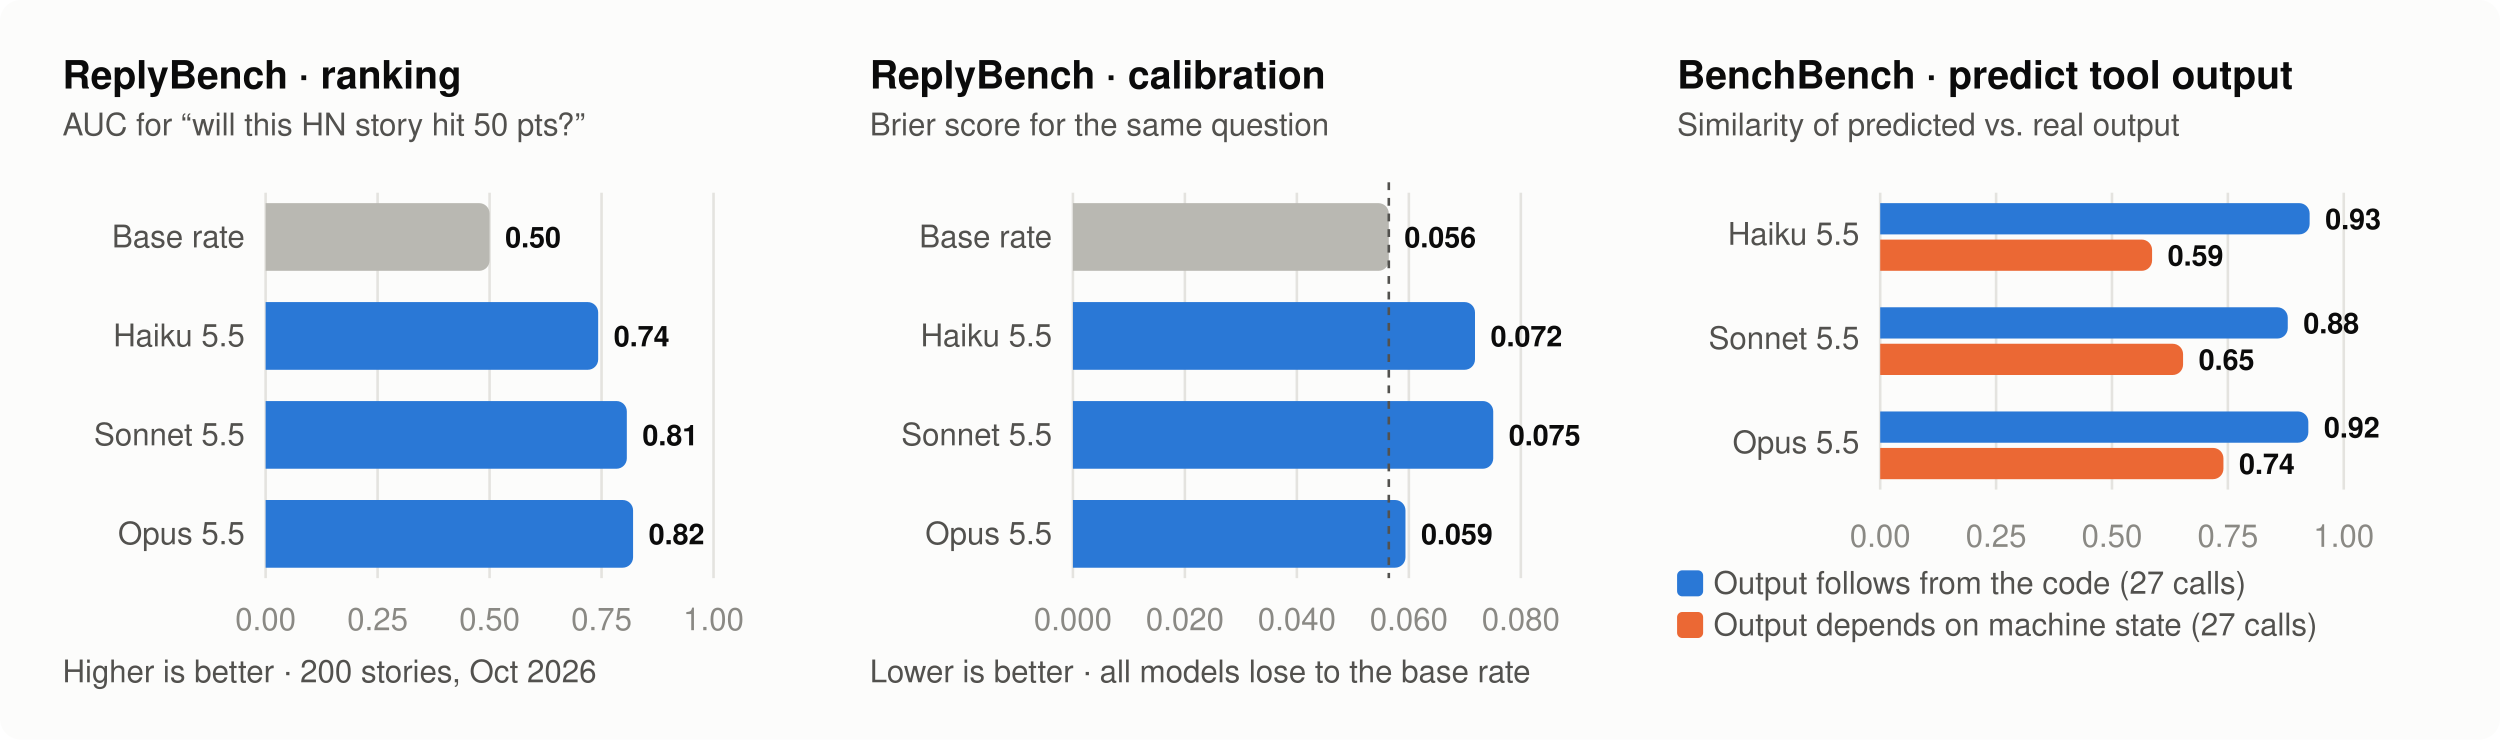
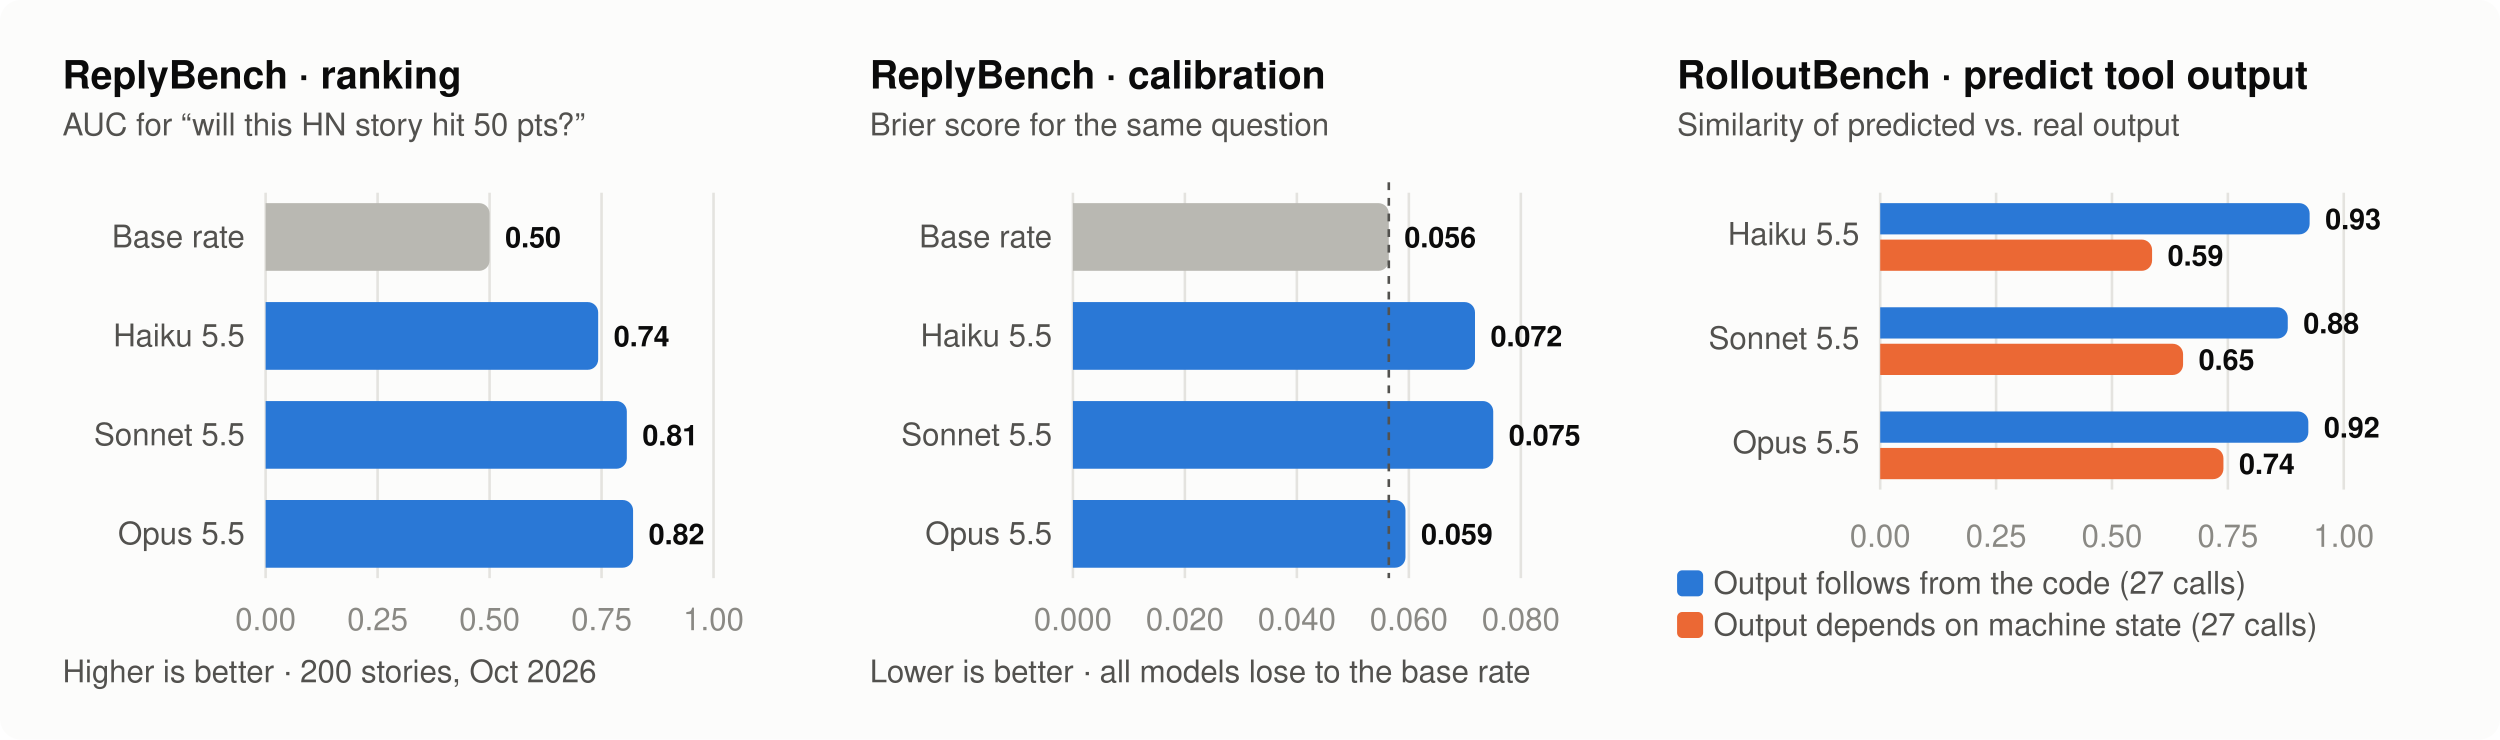
<svg xmlns="http://www.w3.org/2000/svg" width="960" height="284" viewBox="0 0 960 284" font-family="-apple-system,BlinkMacSystemFont,Segoe UI,Helvetica,Arial,sans-serif">
  <style>
.bg{fill:#fcfcfb}.t1{fill:#0b0b0b}.t2{fill:#52514e}.t3{fill:#8a8984}.grid{stroke:#e4e3df}.axis{stroke:#b9b8b2}
.s1{fill:#2a78d6}.s2{fill:#eb6834}.neutral{fill:#b9b8b2}.ref{stroke:#52514e}
@media (prefers-color-scheme: dark){.bg{fill:#1a1a19}.t1{fill:#f0efec}.t2{fill:#c3c2b7}.t3{fill:#8f8e88}
.grid{stroke:#33332f}.axis{stroke:#5a5954}.s1{fill:#3987e5}.s2{fill:#d95926}.neutral{fill:#5a5954}.ref{stroke:#c3c2b7}}
text{font-size:12px}.h{font-size:15px;font-weight:600}.sub{font-size:12px}.v{font-size:11px;font-weight:600}
</style>
  <rect class="bg" width="960" height="284" rx="8" />
  <text class="h t1" x="24" y="34">ReplyBench · ranking</text>
  <text class="sub t2" x="24" y="52">AUC for “will this HN story hit 50 pts?”</text>
  <line class="grid" x1="102.0" x2="102.0" y1="74" y2="222" />
  <text class="t3" x="102.0" y="242" text-anchor="middle" font-size="10">0.00</text>
  <line class="grid" x1="145.0" x2="145.0" y1="74" y2="222" />
  <text class="t3" x="145.0" y="242" text-anchor="middle" font-size="10">0.25</text>
  <line class="grid" x1="188.0" x2="188.0" y1="74" y2="222" />
  <text class="t3" x="188.0" y="242" text-anchor="middle" font-size="10">0.50</text>
  <line class="grid" x1="231.0" x2="231.0" y1="74" y2="222" />
  <text class="t3" x="231.0" y="242" text-anchor="middle" font-size="10">0.75</text>
  <line class="grid" x1="274.0" x2="274.0" y1="74" y2="222" />
  <text class="t3" x="274.0" y="242" text-anchor="middle" font-size="10">1.00</text>
  <text class="t2" x="94" y="95.0" text-anchor="end">Base rate</text>
  <path class="neutral" d="M102,78 h82.0 a4,4 0 0 1 4,4 v18 a4,4 0 0 1 -4,4 h-82.0 z" />
  <text class="v t1" x="194.0" y="95.0">0.50</text>
  <text class="t2" x="94" y="133.0" text-anchor="end">Haiku 5.5</text>
  <path class="s1" d="M102,116 h123.7 a4,4 0 0 1 4,4 v18 a4,4 0 0 1 -4,4 h-123.7 z" />
  <text class="v t1" x="235.7" y="133.0">0.74</text>
  <text class="t2" x="94" y="171.0" text-anchor="end">Sonnet 5.5</text>
  <path class="s1" d="M102,154 h134.7 a4,4 0 0 1 4,4 v18 a4,4 0 0 1 -4,4 h-134.7 z" />
  <text class="v t1" x="246.7" y="171.0">0.81</text>
  <text class="t2" x="94" y="209.0" text-anchor="end">Opus 5.5</text>
  <path class="s1" d="M102,192 h137.1 a4,4 0 0 1 4,4 v18 a4,4 0 0 1 -4,4 h-137.1 z" />
  <text class="v t1" x="249.1" y="209.0">0.82</text>
  <text class="t2" x="24" y="262" font-size="11">Higher is better · 200 stories, Oct 2026</text>
  <text class="h t1" x="334" y="34">ReplyBench · calibration</text>
  <text class="sub t2" x="334" y="52">Brier score for the same question</text>
  <line class="grid" x1="412.0" x2="412.0" y1="74" y2="222" />
  <text class="t3" x="412.0" y="242" text-anchor="middle" font-size="10">0.000</text>
  <line class="grid" x1="455.0" x2="455.0" y1="74" y2="222" />
  <text class="t3" x="455.0" y="242" text-anchor="middle" font-size="10">0.020</text>
  <line class="grid" x1="498.0" x2="498.0" y1="74" y2="222" />
  <text class="t3" x="498.0" y="242" text-anchor="middle" font-size="10">0.040</text>
  <line class="grid" x1="541.0" x2="541.0" y1="74" y2="222" />
  <text class="t3" x="541.0" y="242" text-anchor="middle" font-size="10">0.060</text>
  <line class="grid" x1="584.0" x2="584.0" y1="74" y2="222" />
  <text class="t3" x="584.0" y="242" text-anchor="middle" font-size="10">0.080</text>
  <text class="t2" x="404" y="95.0" text-anchor="end">Base rate</text>
  <path class="neutral" d="M412,78 h117.3 a4,4 0 0 1 4,4 v18 a4,4 0 0 1 -4,4 h-117.3 z" />
  <text class="v t1" x="539.3" y="95.0">0.056</text>
  <text class="t2" x="404" y="133.0" text-anchor="end">Haiku 5.5</text>
  <path class="s1" d="M412,116 h150.4 a4,4 0 0 1 4,4 v18 a4,4 0 0 1 -4,4 h-150.4 z" />
  <text class="v t1" x="572.4" y="133.0">0.072</text>
  <text class="t2" x="404" y="171.0" text-anchor="end">Sonnet 5.5</text>
  <path class="s1" d="M412,154 h157.4 a4,4 0 0 1 4,4 v18 a4,4 0 0 1 -4,4 h-157.4 z" />
  <text class="v t1" x="579.4" y="171.0">0.075</text>
  <text class="t2" x="404" y="209.0" text-anchor="end">Opus 5.5</text>
  <path class="s1" d="M412,192 h123.7 a4,4 0 0 1 4,4 v18 a4,4 0 0 1 -4,4 h-123.7 z" />
  <text class="v t1" x="545.7" y="209.0">0.059</text>
  <line class="ref" stroke-dasharray="3 3" x1="533.3" x2="533.3" y1="70" y2="222" />
  <text class="t2" x="334" y="262" font-size="11">Lower is better · all models lose to the base rate</text>
-   <text class="h t1" x="644" y="34">BenchBench · predict tool output</text>
+   <text class="h t1" x="644" y="34">RolloutBench · predict tool output</text>
  <text class="sub t2" x="644" y="52">Similarity of predicted vs. real output</text>
  <line class="grid" x1="722.0" x2="722.0" y1="74" y2="188" />
  <text class="t3" x="722.0" y="210" text-anchor="middle" font-size="10">0.00</text>
  <line class="grid" x1="766.5" x2="766.5" y1="74" y2="188" />
  <text class="t3" x="766.5" y="210" text-anchor="middle" font-size="10">0.25</text>
  <line class="grid" x1="811.0" x2="811.0" y1="74" y2="188" />
  <text class="t3" x="811.0" y="210" text-anchor="middle" font-size="10">0.50</text>
  <line class="grid" x1="855.5" x2="855.5" y1="74" y2="188" />
  <text class="t3" x="855.5" y="210" text-anchor="middle" font-size="10">0.75</text>
  <line class="grid" x1="900.0" x2="900.0" y1="74" y2="188" />
  <text class="t3" x="900.0" y="210" text-anchor="middle" font-size="10">1.00</text>
  <text class="t2" x="714" y="94" text-anchor="end">Haiku 5.5</text>
  <path class="s1" d="M722,78 h160.9 a4,4 0 0 1 4,4 v4 a4,4 0 0 1 -4,4 h-160.9 z" />
  <text class="v t1" x="892.9" y="88">0.93</text>
  <path class="s2" d="M722,92 h100.4 a4,4 0 0 1 4,4 v4 a4,4 0 0 1 -4,4 h-100.4 z" />
  <text class="v t1" x="832.4" y="102">0.59</text>
  <text class="t2" x="714" y="134" text-anchor="end">Sonnet 5.5</text>
  <path class="s1" d="M722,118 h152.5 a4,4 0 0 1 4,4 v4 a4,4 0 0 1 -4,4 h-152.5 z" />
  <text class="v t1" x="884.5" y="128">0.88</text>
  <path class="s2" d="M722,132 h112.3 a4,4 0 0 1 4,4 v4 a4,4 0 0 1 -4,4 h-112.3 z" />
  <text class="v t1" x="844.3" y="142">0.65</text>
  <text class="t2" x="714" y="174" text-anchor="end">Opus 5.5</text>
  <path class="s1" d="M722,158 h160.4 a4,4 0 0 1 4,4 v4 a4,4 0 0 1 -4,4 h-160.4 z" />
  <text class="v t1" x="892.4" y="168">0.92</text>
  <path class="s2" d="M722,172 h127.8 a4,4 0 0 1 4,4 v4 a4,4 0 0 1 -4,4 h-127.8 z" />
  <text class="v t1" x="859.8" y="182">0.74</text>
  <rect class="s1" x="644" y="219" width="10" height="10" rx="2" />
  <text class="t2" x="658" y="228" font-size="11">Output follows from the code (27 calls)</text>
  <rect class="s2" x="644" y="235" width="10" height="10" rx="2" />
  <text class="t2" x="658" y="244" font-size="11">Output depends on machine state (27 calls)</text>
</svg>
